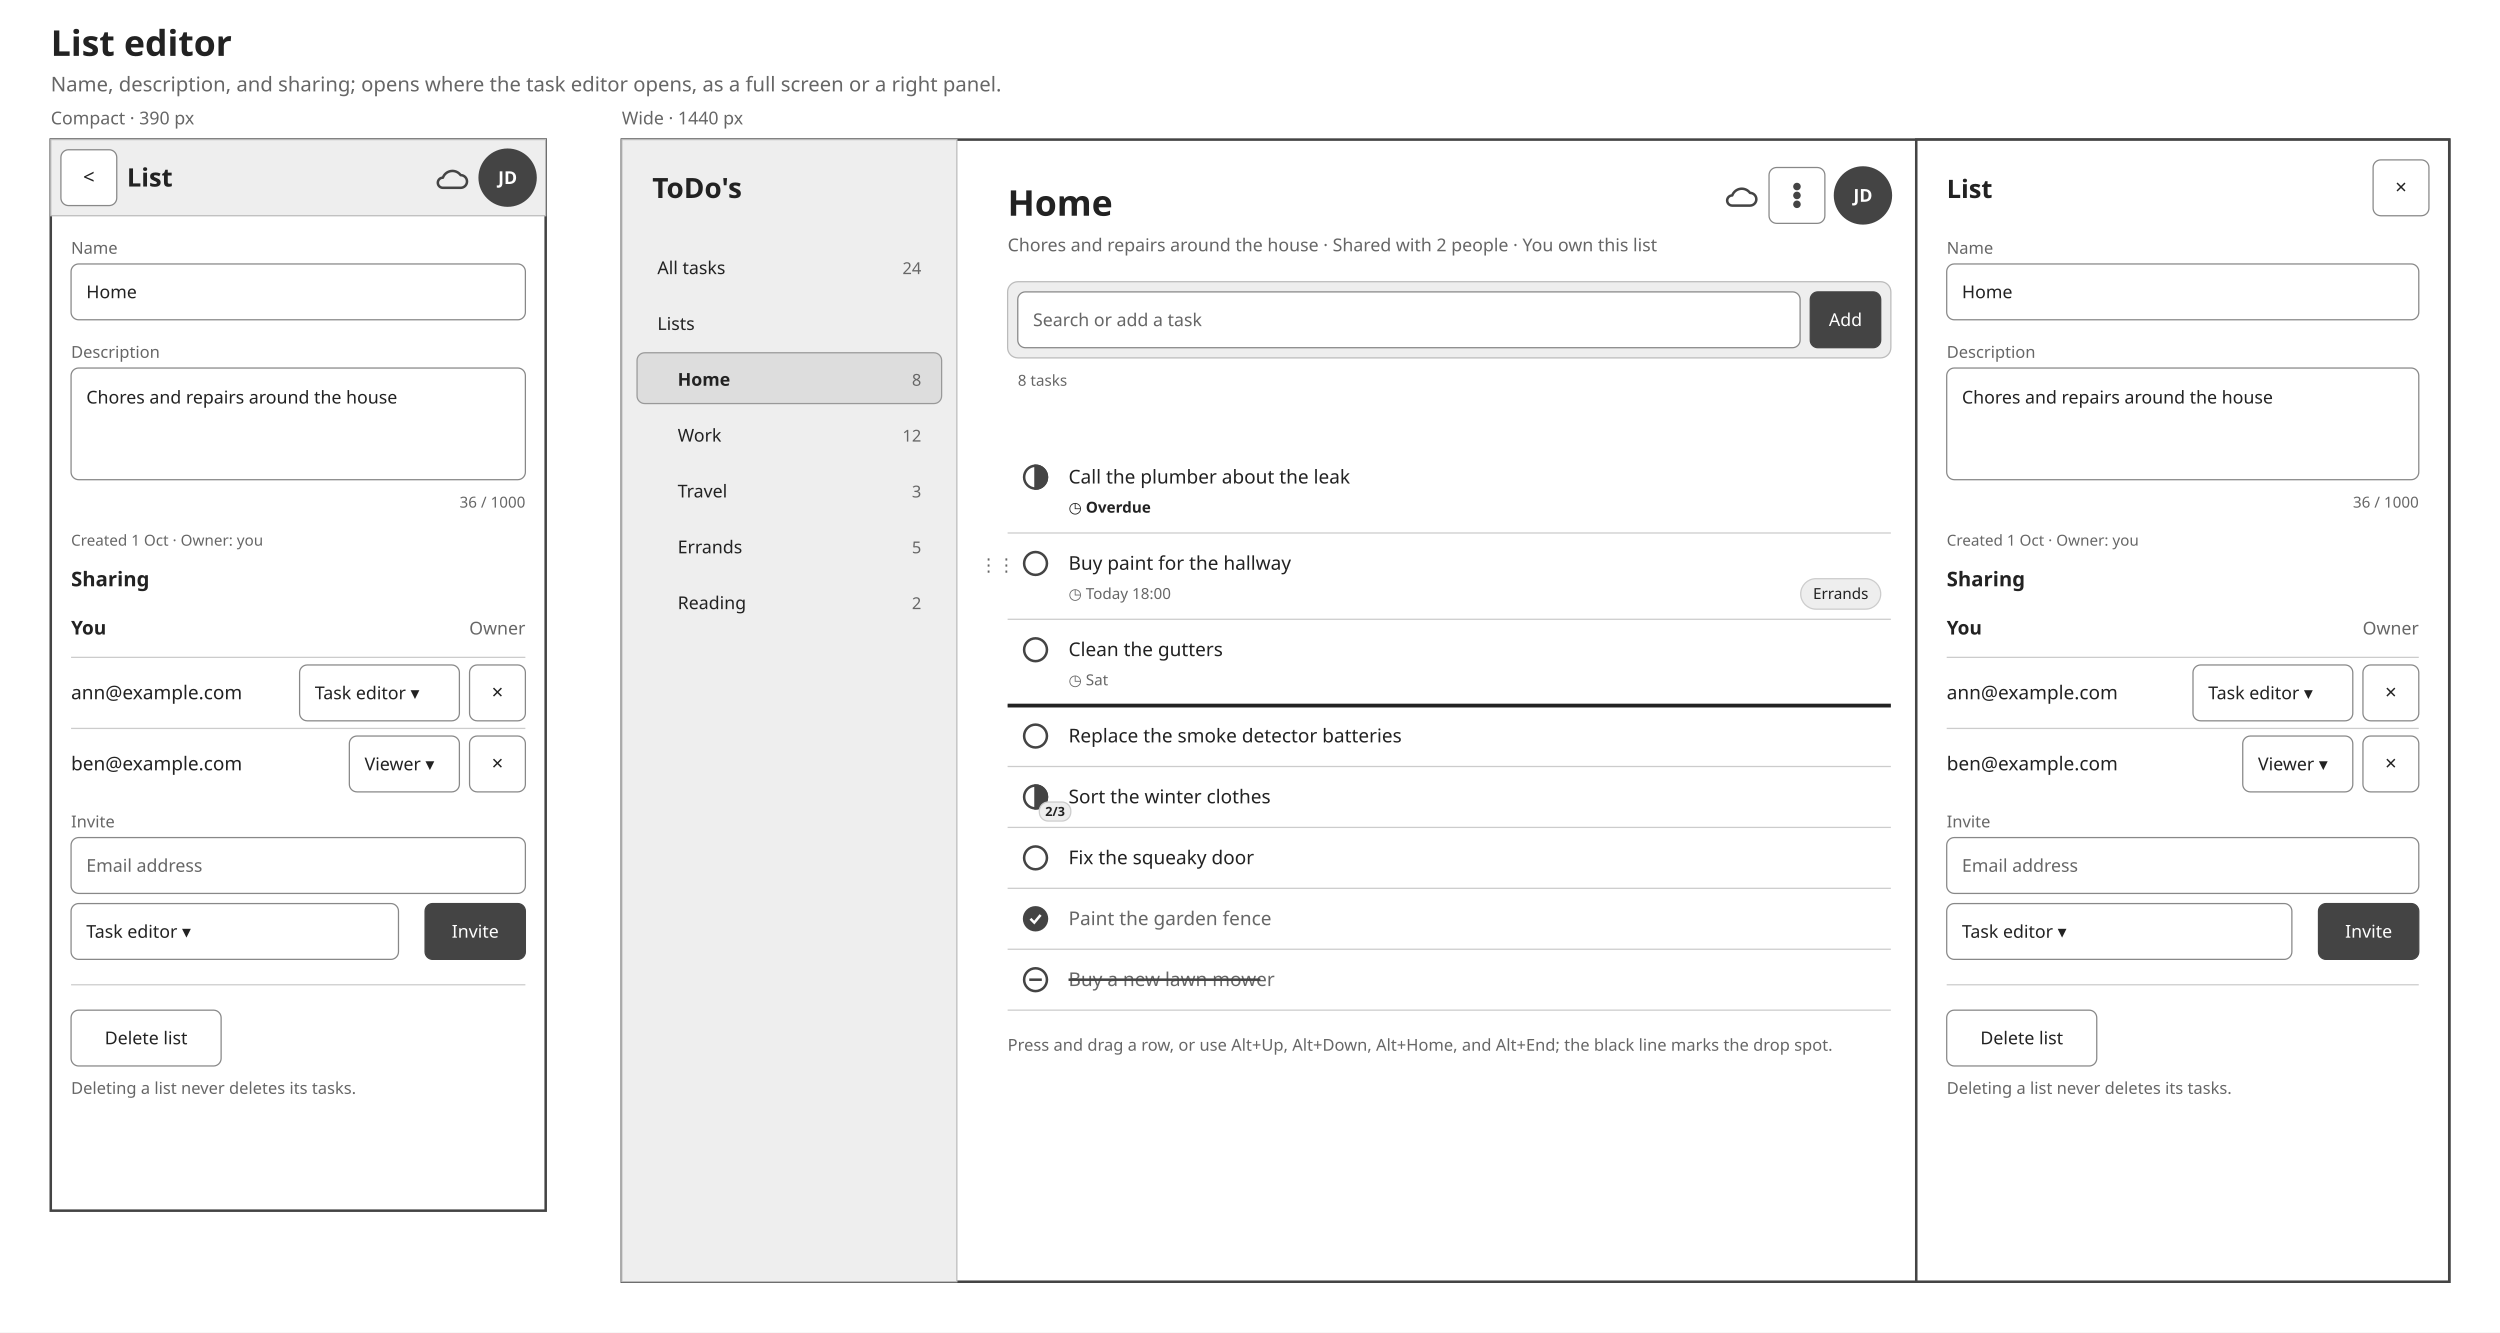
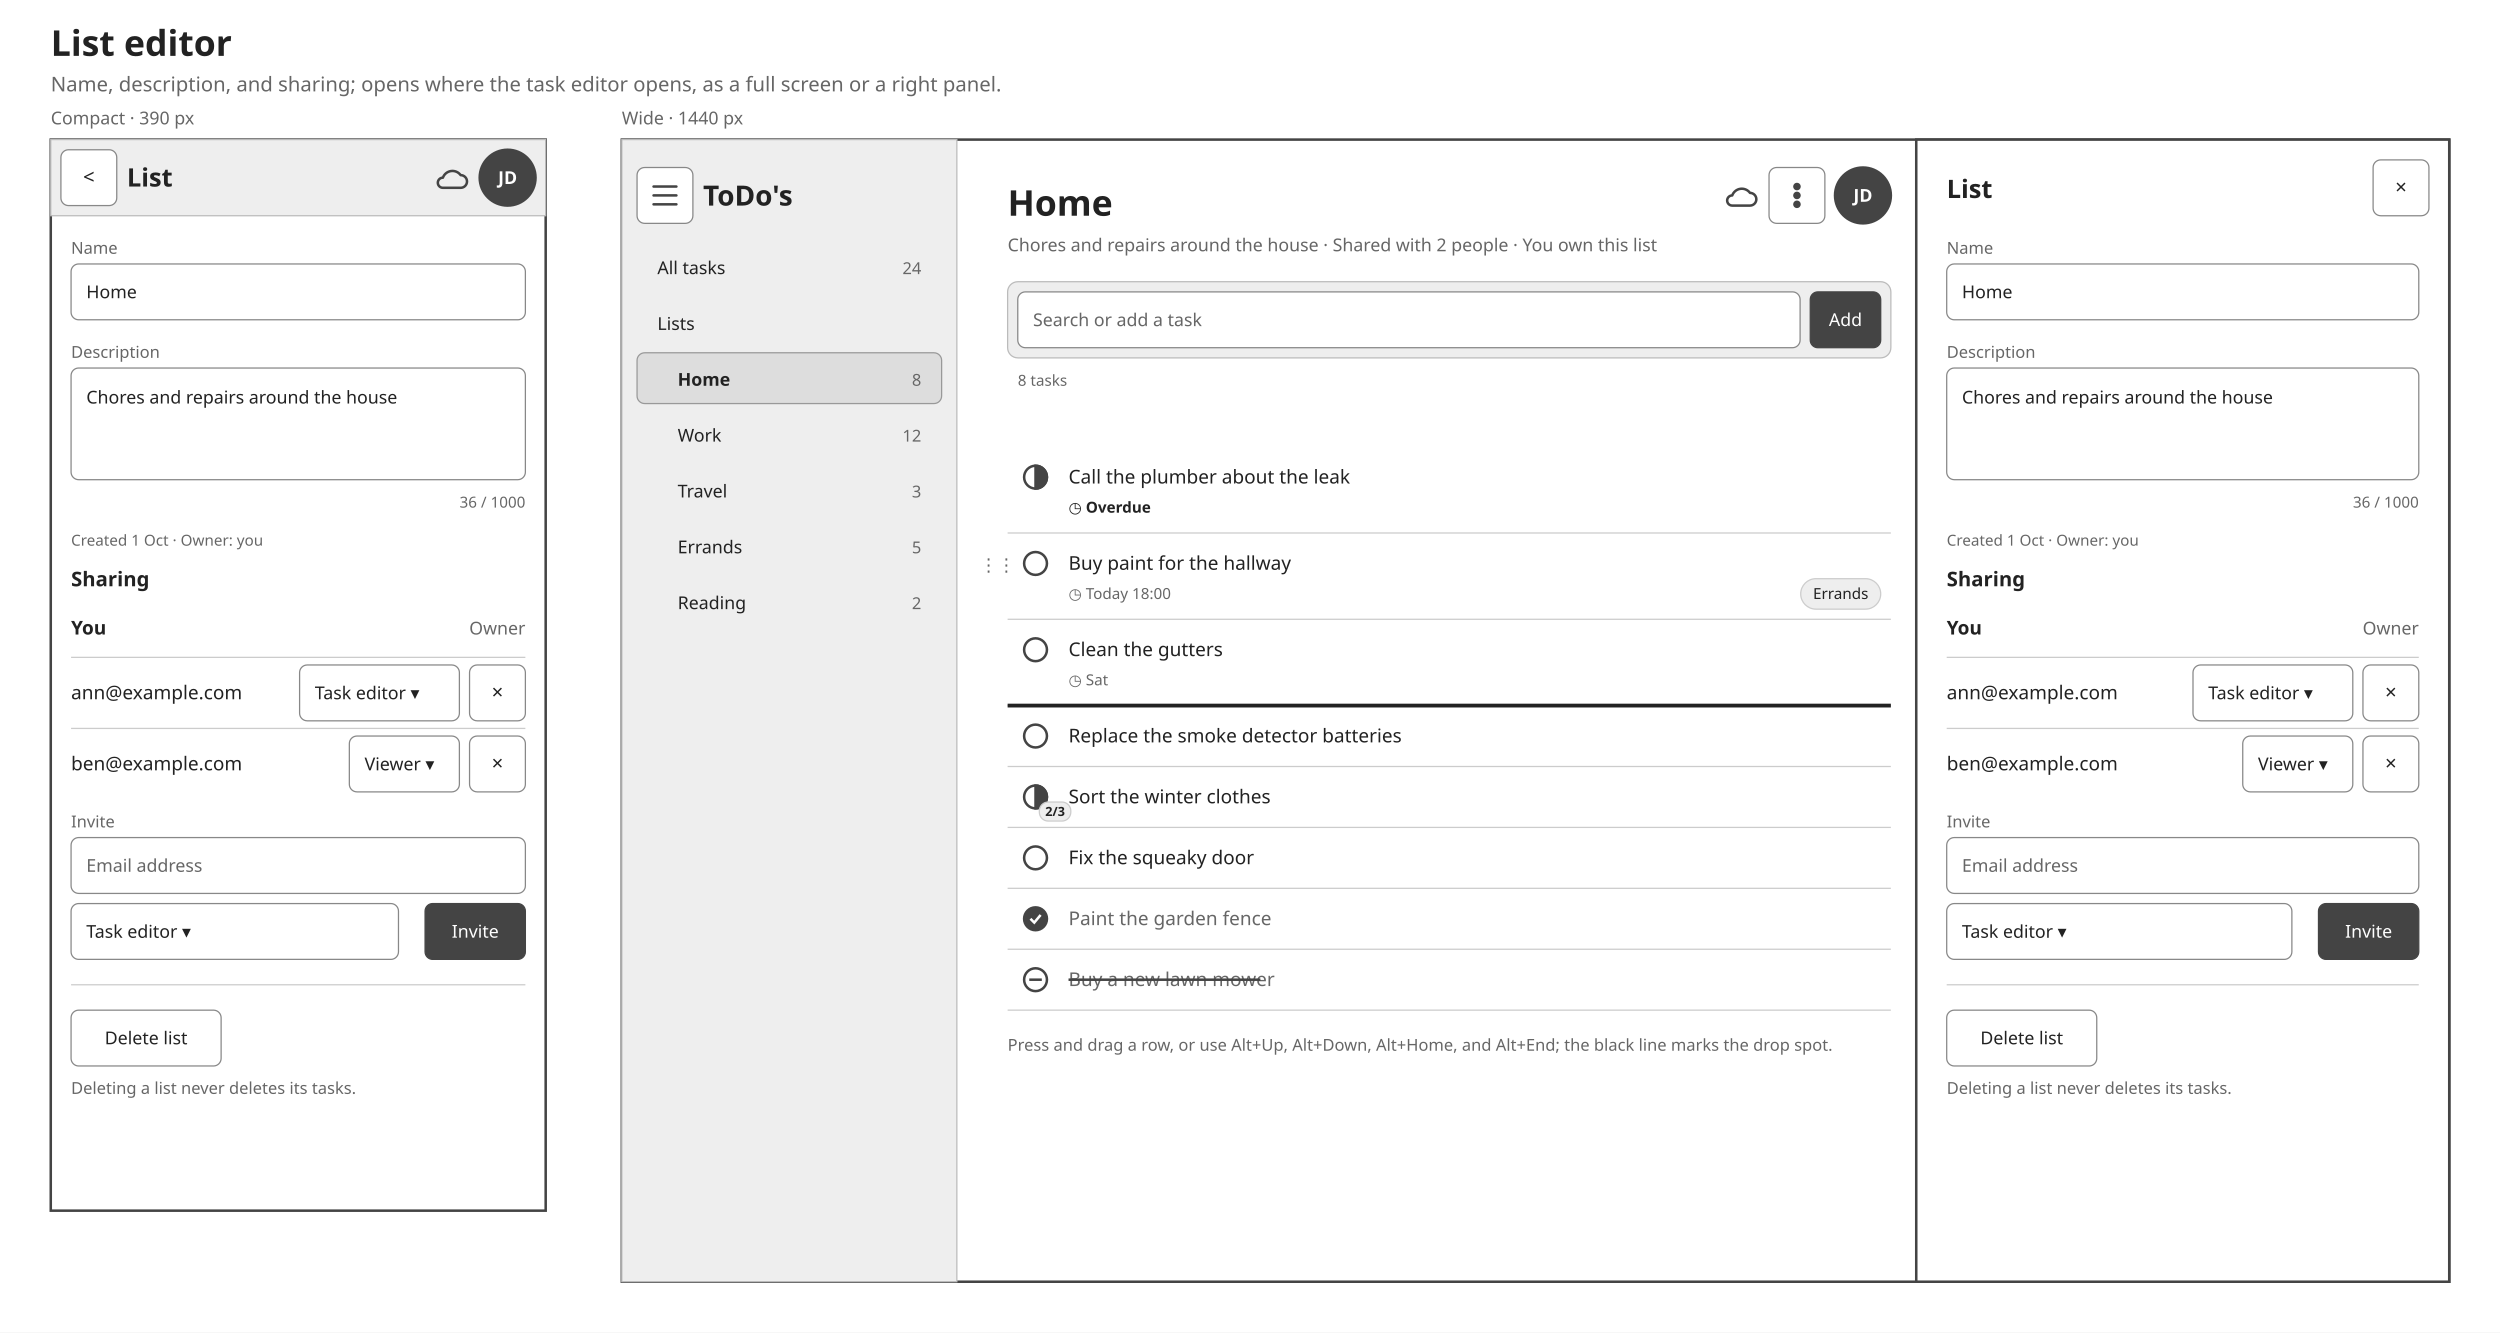
<svg xmlns="http://www.w3.org/2000/svg" width="1970" height="1050" viewBox="0 0 1970 1050">
  <style>
text { font-family: sans-serif; fill: #222222; }
.muted { fill: #666666; }
.on-primary { fill: #ffffff; }
.bold { font-weight: bold; }
rect.frame { fill: #ffffff; stroke: #444444; stroke-width: 2; }
.bar { fill: #eeeeee; stroke: #bbbbbb; }
.box { fill: #f5f5f5; stroke: #bbbbbb; }
.control { fill: #ffffff; stroke: #888888; }
.disabled { fill: #f5f5f5; stroke: #cccccc; }
.primary { fill: #444444; stroke: #444444; }
.selected { fill: #dddddd; stroke: #999999; }
.chip { fill: #eeeeee; stroke: #cccccc; }
.signal { fill: #ffffff; stroke: #222222; stroke-width: 2; }
.scrim { fill: #888888; fill-opacity: 0.5; }
.rule { stroke: #cccccc; }
.drop { stroke: #222222; stroke-width: 3; }
.icon { fill: #ffffff; stroke: #444444; stroke-width: 2; }
.icon-fill { fill: #444444; stroke: #444444; stroke-width: 2; }
.icon-mark { fill: none; stroke: #ffffff; stroke-width: 2; }
.icon-line { stroke: #444444; stroke-width: 2; }
.icon-line-open { fill: none; stroke: #444444; stroke-width: 2; stroke-linecap: round; stroke-linejoin: round; }
+ .tooltip { fill: #222222; stroke: #222222; }
  </style>
  <rect x="0" y="0" width="1970" height="1050" fill="#ffffff" />
  <text x="40" y="44" font-size="28" class="bold">List editor</text>
  <text x="40" y="72" font-size="16" class="muted">Name, description, and sharing; opens where the task editor opens, as a full screen or a right panel.</text>
  <text x="40" y="98" font-size="14" class="muted">Compact · 390 px</text>
  <text x="490" y="98" font-size="14" class="muted">Wide · 1440 px</text>
  <g class="frame" data-width="390" data-height="844" transform="translate(40 110)">
    <rect x="0" y="0" width="390" height="844" rx="0" class="frame" />
    <rect x="0" y="0" width="390" height="60" rx="0" class="bar" />
    <rect x="8" y="8" width="44" height="44" rx="6" class="control" />
    <text x="30" y="35" font-size="16" text-anchor="middle">&lt;</text>
    <circle cx="360" cy="30" r="22" class="icon-fill" />
    <text x="360" y="35" font-size="14" class="on-primary bold" text-anchor="middle">JD</text>
    <path d="M 309 38 H 323 A 5 5 0 0 0 323 28 A 8 8 0 0 0 309 30 A 4 4 0 0 0 309 38 Z" class="icon-line-open" />
    <text x="60" y="37" font-size="20" class="bold">List</text>
    <text x="16" y="90" font-size="13" class="muted">Name</text>
    <rect x="16" y="98" width="358" height="44" rx="6" class="control" />
    <text x="28" y="125" font-size="14">Home</text>
    <text x="16" y="172" font-size="13" class="muted">Description</text>
    <rect x="16" y="180" width="358" height="88" rx="6" class="control" />
    <text x="28" y="208" font-size="14">Chores and repairs around the house</text>
    <text x="374" y="290" font-size="12" class="muted" text-anchor="end">36 / 1000</text>
    <text x="16" y="320" font-size="12" class="muted">Created 1 Oct · Owner: you</text>
    <text x="16" y="352" font-size="16" class="bold">Sharing</text>
    <text x="16" y="390" font-size="15" class="bold">You</text>
    <text x="374" y="390" font-size="14" class="muted" text-anchor="end">Owner</text>
    <line x1="16" y1="408" x2="374" y2="408" class="rule" />
    <rect x="330" y="414" width="44" height="44" rx="6" class="control" />
    <text x="352" y="441" font-size="16" text-anchor="middle">×</text>
    <rect x="196.08" y="414" width="125.92" height="44" rx="6" class="control" />
    <text x="208.08" y="441" font-size="14">Task editor ▾</text>
    <text x="16" y="441" font-size="15">ann@example.com</text>
    <line x1="16" y1="464" x2="374" y2="464" class="rule" />
    <rect x="330" y="470" width="44" height="44" rx="6" class="control" />
    <text x="352" y="497" font-size="16" text-anchor="middle">×</text>
    <rect x="235.28" y="470" width="86.72" height="44" rx="6" class="control" />
    <text x="247.28" y="497" font-size="14">Viewer ▾</text>
    <text x="16" y="497" font-size="15">ben@example.com</text>
    <text x="16" y="542" font-size="13" class="muted">Invite</text>
    <rect x="16" y="550" width="358" height="44" rx="6" class="control" />
    <text x="28" y="577" font-size="14" class="muted">Email address</text>
    <rect x="16" y="602" width="258" height="44" rx="6" class="control" />
    <text x="28" y="629" font-size="14">Task editor ▾</text>
    <rect x="294.96" y="602" width="79.04" height="44" rx="6" class="primary" />
    <text x="334.48" y="628.9" font-size="14" class="on-primary" text-anchor="middle">Invite</text>
    <line x1="16" y1="666" x2="374" y2="666" class="rule" />
    <rect x="16" y="686" width="118.24" height="44" rx="6" class="control" />
    <text x="75.12" y="712.9" font-size="14" text-anchor="middle">Delete list</text>
    <text x="16" y="752" font-size="13" class="muted">Deleting a list never deletes its tasks.</text>
  </g>
  <g class="frame" data-width="1440" data-height="900" transform="translate(490 110)">
    <rect x="0" y="0" width="1440" height="900" rx="0" class="frame" />
    <rect x="0" y="0" width="264" height="900" rx="0" class="bar" />
-     <text x="24" y="46" font-size="22" class="bold">ToDo's</text>
+     <rect x="12" y="22" width="44" height="44" rx="6" class="control" />
+     <path d="M 25 37 H 43" class="icon-line-open" />
+     <path d="M 25 44 H 43" class="icon-line-open" />
+     <path d="M 25 51 H 43" class="icon-line-open" />
+     <text x="64" y="52" font-size="22" class="bold">ToDo's</text>
    <text x="28" y="106" font-size="14">All tasks</text>
    <text x="236" y="106" font-size="13" class="muted" text-anchor="end">24</text>
    <text x="28" y="150" font-size="14">Lists</text>
    <rect x="12" y="168" width="240" height="40" rx="6" class="selected" />
    <text x="44" y="194" font-size="14" class="bold">Home</text>
    <text x="236" y="194" font-size="13" class="muted" text-anchor="end">8</text>
    <text x="44" y="238" font-size="14">Work</text>
    <text x="236" y="238" font-size="13" class="muted" text-anchor="end">12</text>
    <text x="44" y="282" font-size="14">Travel</text>
    <text x="236" y="282" font-size="13" class="muted" text-anchor="end">3</text>
    <text x="44" y="326" font-size="14">Errands</text>
    <text x="236" y="326" font-size="13" class="muted" text-anchor="end">5</text>
    <text x="44" y="370" font-size="14">Reading</text>
    <text x="236" y="370" font-size="13" class="muted" text-anchor="end">2</text>
    <circle cx="978" cy="44" r="22" class="icon-fill" />
    <text x="978" y="49" font-size="14" class="on-primary bold" text-anchor="middle">JD</text>
    <path d="M 875 52 H 889 A 5 5 0 0 0 889 42 A 8 8 0 0 0 875 44 A 4 4 0 0 0 875 52 Z" class="icon-line-open" />
    <rect x="904" y="22" width="44" height="44" rx="6" class="control" />
    <circle cx="926" cy="37" r="2" class="icon-fill" />
    <circle cx="926" cy="44" r="2" class="icon-fill" />
    <circle cx="926" cy="51" r="2" class="icon-fill" />
    <text x="304" y="60" font-size="28" class="bold">Home</text>
    <text x="304" y="88" font-size="14" class="muted">Chores and repairs around the house · Shared with 2 people · You own this list</text>
    <rect x="304" y="112" width="696" height="60" rx="8" class="bar" />
    <rect x="936.48" y="120" width="55.52" height="44" rx="6" class="primary" />
    <text x="964.24" y="146.9" font-size="14" class="on-primary" text-anchor="middle">Add</text>
    <rect x="312" y="120" width="616.48" height="44" rx="6" class="control" />
    <text x="324" y="147" font-size="14" class="muted">Search or add a task</text>
    <text x="312" y="194" font-size="12" class="muted">8 tasks</text>
    <line x1="304" y1="310" x2="1000" y2="310" class="rule" />
    <circle cx="326" cy="266" r="9" class="icon" />
    <path d="M326 257 A9 9 0 0 1 326 275 Z" class="icon-fill" />
    <text x="352" y="271" font-size="15">Call the plumber about the leak</text>
    <text x="352" y="294" font-size="12" class="bold">◷ Overdue</text>
    <line x1="304" y1="378" x2="1000" y2="378" class="rule" />
    <text x="282" y="340" font-size="14" class="muted">⋮⋮</text>
    <circle cx="326" cy="334" r="9" class="icon" />
    <text x="352" y="339" font-size="15">Buy paint for the hallway</text>
    <text x="352" y="362" font-size="12" class="muted">◷ Today 18:00</text>
    <rect x="928.96" y="346" width="63.04" height="24" rx="12" class="chip" />
    <text x="960.48" y="362" font-size="12" text-anchor="middle">Errands</text>
    <line x1="304" y1="446" x2="1000" y2="446" class="rule" />
    <circle cx="326" cy="402" r="9" class="icon" />
    <text x="352" y="407" font-size="15">Clean the gutters</text>
    <text x="352" y="430" font-size="12" class="muted">◷ Sat</text>
    <line x1="304" y1="446" x2="1000" y2="446" class="drop" />
    <line x1="304" y1="494" x2="1000" y2="494" class="rule" />
    <circle cx="326" cy="470" r="9" class="icon" />
    <text x="352" y="475" font-size="15">Replace the smoke detector batteries</text>
    <line x1="304" y1="542" x2="1000" y2="542" class="rule" />
    <circle cx="326" cy="518" r="9" class="icon" />
    <path d="M326 509 A9 9 0 0 1 326 527 Z" class="icon-fill" />
    <rect x="329" y="522" width="24.8" height="15" rx="7" class="chip" />
    <text x="341.4" y="533" font-size="10" class="bold" text-anchor="middle">2/3</text>
    <text x="352" y="523" font-size="15">Sort the winter clothes</text>
    <line x1="304" y1="590" x2="1000" y2="590" class="rule" />
    <circle cx="326" cy="566" r="9" class="icon" />
    <text x="352" y="571" font-size="15">Fix the squeaky door</text>
    <line x1="304" y1="638" x2="1000" y2="638" class="rule" />
    <circle cx="326" cy="614" r="9" class="icon-fill" />
    <path d="M322 614 l3 3 l5 -6" class="icon-mark" />
    <text x="352" y="619" font-size="15" class="muted">Paint the garden fence</text>
    <line x1="304" y1="686" x2="1000" y2="686" class="rule" />
    <circle cx="326" cy="662" r="9" class="icon" />
    <line x1="321.05" y1="662" x2="330.95" y2="662" class="icon-line" />
    <text x="352" y="667" font-size="15" class="muted">Buy a new lawn mower</text>
    <line x1="352" y1="662" x2="503.2" y2="662" class="icon-line" />
    <text x="304" y="718" font-size="13" class="muted">Press and drag a row, or use Alt+Up, Alt+Down, Alt+Home, and Alt+End; the black line marks the drop spot.</text>
    <rect x="1020" y="0" width="420" height="900" rx="0" class="frame" />
    <text x="1044" y="46" font-size="20" class="bold">List</text>
    <rect x="1380" y="16" width="44" height="44" rx="6" class="control" />
    <text x="1402" y="43" font-size="16" text-anchor="middle">×</text>
    <text x="1044" y="90" font-size="13" class="muted">Name</text>
    <rect x="1044" y="98" width="372" height="44" rx="6" class="control" />
    <text x="1056" y="125" font-size="14">Home</text>
    <text x="1044" y="172" font-size="13" class="muted">Description</text>
    <rect x="1044" y="180" width="372" height="88" rx="6" class="control" />
    <text x="1056" y="208" font-size="14">Chores and repairs around the house</text>
    <text x="1416" y="290" font-size="12" class="muted" text-anchor="end">36 / 1000</text>
    <text x="1044" y="320" font-size="12" class="muted">Created 1 Oct · Owner: you</text>
    <text x="1044" y="352" font-size="16" class="bold">Sharing</text>
    <text x="1044" y="390" font-size="15" class="bold">You</text>
    <text x="1416" y="390" font-size="14" class="muted" text-anchor="end">Owner</text>
    <line x1="1044" y1="408" x2="1416" y2="408" class="rule" />
    <rect x="1372" y="414" width="44" height="44" rx="6" class="control" />
    <text x="1394" y="441" font-size="16" text-anchor="middle">×</text>
    <rect x="1238.08" y="414" width="125.92" height="44" rx="6" class="control" />
    <text x="1250.08" y="441" font-size="14">Task editor ▾</text>
    <text x="1044" y="441" font-size="15">ann@example.com</text>
    <line x1="1044" y1="464" x2="1416" y2="464" class="rule" />
    <rect x="1372" y="470" width="44" height="44" rx="6" class="control" />
    <text x="1394" y="497" font-size="16" text-anchor="middle">×</text>
    <rect x="1277.28" y="470" width="86.72" height="44" rx="6" class="control" />
    <text x="1289.28" y="497" font-size="14">Viewer ▾</text>
    <text x="1044" y="497" font-size="15">ben@example.com</text>
    <text x="1044" y="542" font-size="13" class="muted">Invite</text>
    <rect x="1044" y="550" width="372" height="44" rx="6" class="control" />
    <text x="1056" y="577" font-size="14" class="muted">Email address</text>
    <rect x="1044" y="602" width="272" height="44" rx="6" class="control" />
    <text x="1056" y="629" font-size="14">Task editor ▾</text>
    <rect x="1336.96" y="602" width="79.04" height="44" rx="6" class="primary" />
    <text x="1376.48" y="628.9" font-size="14" class="on-primary" text-anchor="middle">Invite</text>
    <line x1="1044" y1="666" x2="1416" y2="666" class="rule" />
    <rect x="1044" y="686" width="118.24" height="44" rx="6" class="control" />
    <text x="1103.12" y="712.9" font-size="14" text-anchor="middle">Delete list</text>
    <text x="1044" y="752" font-size="13" class="muted">Deleting a list never deletes its tasks.</text>
  </g>
</svg>
